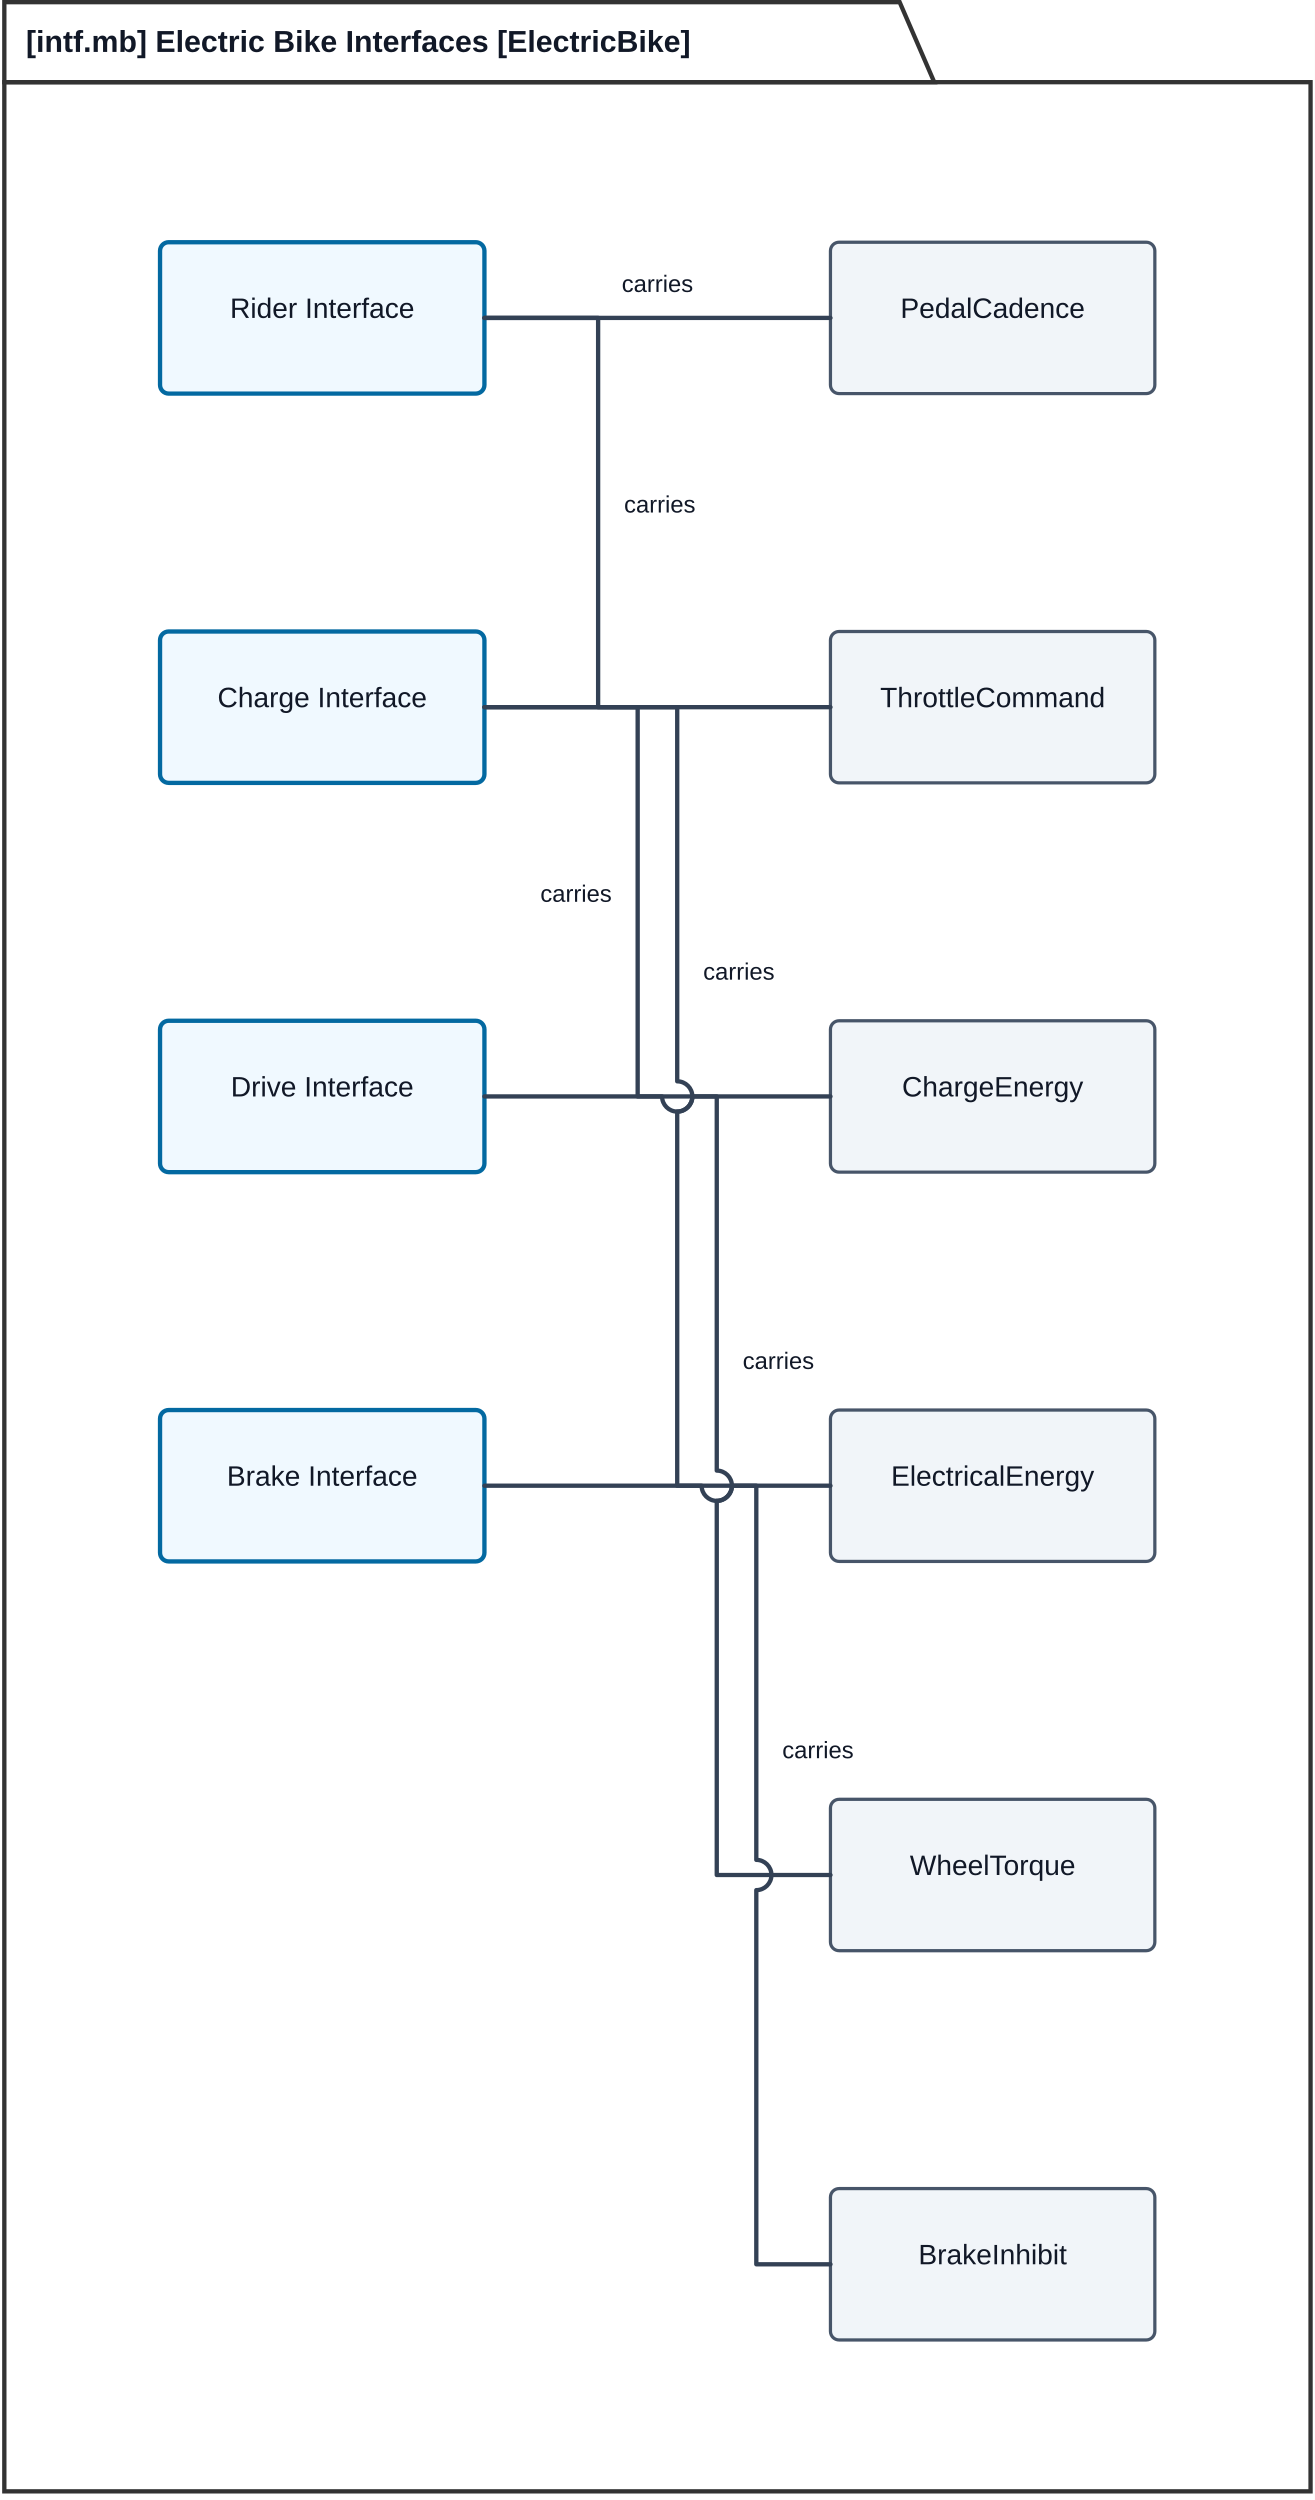
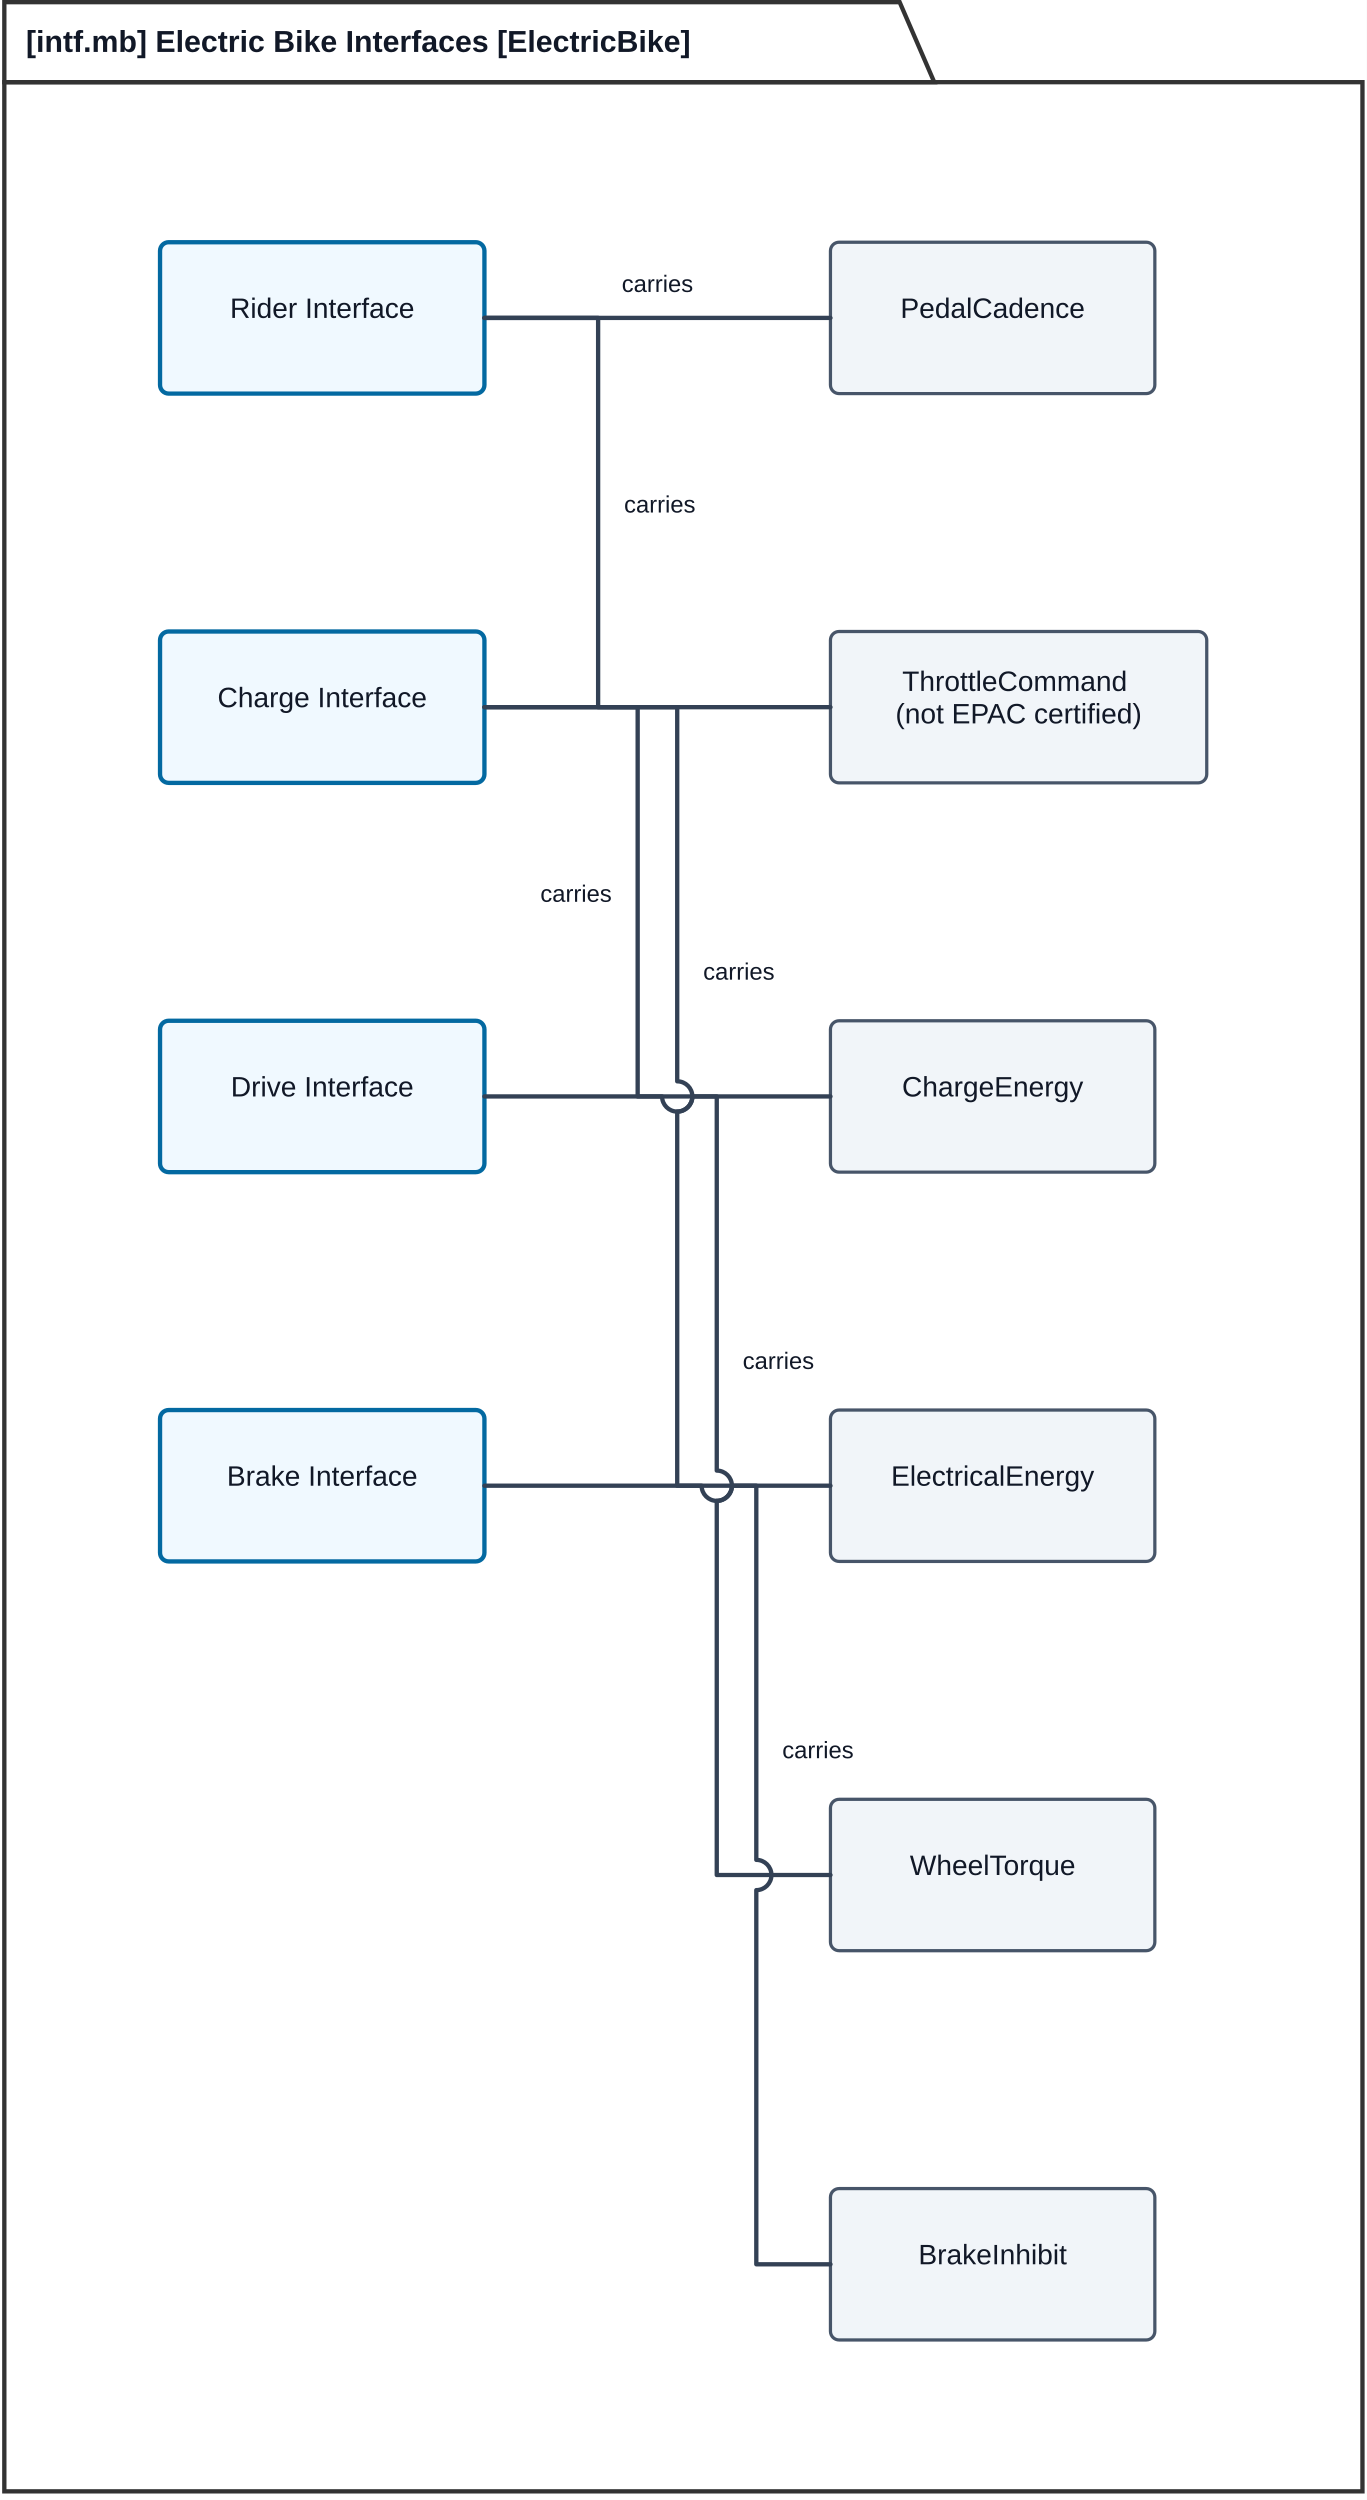
- <svg xmlns="http://www.w3.org/2000/svg" width="608" height="1156" viewBox="0 0 608 1156">
+ <svg xmlns="http://www.w3.org/2000/svg" width="632" height="1156" viewBox="0 0 632 1156">
  <defs>
    <style>text{font-family:Arial,Helvetica,sans-serif;fill:#111827}.label{font-size:13px}.small{font-size:11px}.header{font-size:14px;font-weight:600}</style>
    <marker id="arrow" markerWidth="8" markerHeight="6" refX="8" refY="3" orient="auto">
      <polygon points="0 0,8 3,0 6" fill="#1D4ED8" />
    </marker>
    <marker id="arrow-dark" markerWidth="8" markerHeight="6" refX="8" refY="3" orient="auto">
      <polygon points="0 0,8 3,0 6" fill="#334155" />
    </marker>
    <marker id="composition" markerWidth="12" markerHeight="12" refX="0" refY="6" orient="auto" markerUnits="strokeWidth">
      <polygon points="0 6,6 0,12 6,6 12" fill="#111827" stroke="#111827" />
    </marker>
  </defs>
-   <rect x="0" y="0" width="608" height="1156" fill="#FFFFFF" />
-   <rect x="2" y="38" width="604" height="1114" fill="none" stroke="#333333" stroke-width="2" />
+   <rect x="0" y="0" width="632" height="1156" fill="#FFFFFF" />
+   <rect x="2" y="38" width="628" height="1114" fill="none" stroke="#333333" stroke-width="2" />
  <path d="M 2 1 H 416 L 432 38 H 2 Z" fill="#FFFFFF" stroke="#333333" stroke-width="2" />
  <text class="header" x="12" y="24">[intf.mb] Electric Bike Interfaces [ElectricBike]</text>
-   <rect x="2" y="38" width="604" height="1116" fill="none" stroke="#333333" stroke-width="0" />
+   <rect x="2" y="38" width="628" height="1116" fill="none" stroke="#333333" stroke-width="0" />
  <g transform="translate(2,40)">
    <rect id="RiderInterface" x="72" y="72" width="150" height="70" rx="4" fill="#F0F9FF" stroke="#0369A1" stroke-width="2" />
    <text class="label" text-anchor="middle" x="147" y="107">Rider Interface</text>
    <rect id="ChargeInterface" x="72" y="252" width="150" height="70" rx="4" fill="#F0F9FF" stroke="#0369A1" stroke-width="2" />
    <text class="label" text-anchor="middle" x="147" y="287">Charge Interface</text>
    <rect id="DriveInterface" x="72" y="432" width="150" height="70" rx="4" fill="#F0F9FF" stroke="#0369A1" stroke-width="2" />
    <text class="label" text-anchor="middle" x="147" y="467">Drive Interface</text>
    <rect id="BrakeInterface" x="72" y="612" width="150" height="70" rx="4" fill="#F0F9FF" stroke="#0369A1" stroke-width="2" />
    <text class="label" text-anchor="middle" x="147" y="647">Brake Interface</text>
    <rect id="PedalCadence" x="382" y="72" width="150" height="70" rx="4" fill="#F1F5F9" stroke="#475569" stroke-width="1.5" />
    <text class="label" text-anchor="middle" x="457" y="107">PedalCadence</text>
-     <rect id="ThrottleCommand" x="382" y="252" width="150" height="70" rx="4" fill="#F1F5F9" stroke="#475569" stroke-width="1.5" />
-     <text class="label" text-anchor="middle" x="457" y="287">ThrottleCommand</text>
+     <rect id="ThrottleCommand" x="382" y="252" width="174" height="70" rx="4" fill="#F1F5F9" stroke="#475569" stroke-width="1.5" />
+     <text class="label" text-anchor="middle">
+       <tspan x="469" y="279.5">ThrottleCommand</tspan>
+       <tspan x="469" dy="15">(not EPAC certified)</tspan>
+     </text>
    <rect id="ChargeEnergy" x="382" y="432" width="150" height="70" rx="4" fill="#F1F5F9" stroke="#475569" stroke-width="1.5" />
    <text class="label" text-anchor="middle" x="457" y="467">ChargeEnergy</text>
    <rect id="ElectricalEnergy" x="382" y="612" width="150" height="70" rx="4" fill="#F1F5F9" stroke="#475569" stroke-width="1.5" />
    <text class="label" text-anchor="middle" x="457" y="647">ElectricalEnergy</text>
    <rect id="WheelTorque" x="382" y="792" width="150" height="70" rx="4" fill="#F1F5F9" stroke="#475569" stroke-width="1.5" />
    <text class="label" text-anchor="middle" x="457" y="827">WheelTorque</text>
    <rect id="BrakeInhibit" x="382" y="972" width="150" height="70" rx="4" fill="#F1F5F9" stroke="#475569" stroke-width="1.5" />
    <text class="label" text-anchor="middle" x="457" y="1007">BrakeInhibit</text>
    <path d="M 222,107 L 382,107" fill="none" stroke="#334155" stroke-width="2" stroke-linejoin="round" stroke-linecap="round" />
    <path d="M 222,107 L 274.571,107 L 274.571,287 L 382,287" fill="none" stroke="#334155" stroke-width="2" stroke-linejoin="round" stroke-linecap="round" />
    <path d="M 222,287 L 292.857,287 L 292.857,467 L 382,467" fill="none" stroke="#334155" stroke-width="2" stroke-linejoin="round" stroke-linecap="round" />
    <path d="M 222,287 L 311.143,287 L 311.143,460 A 7 7 0 0 1 311.143,474 L 311.143,647 L 382,647" fill="none" stroke="#334155" stroke-width="2" stroke-linejoin="round" stroke-linecap="round" />
    <path d="M 222,467 L 304.143,467 A 7 7 0 0 0 318.143,467 L 329.429,467 L 329.429,640 A 7 7 0 0 1 329.429,654 L 329.429,827 L 382,827" fill="none" stroke="#334155" stroke-width="2" stroke-linejoin="round" stroke-linecap="round" />
    <path d="M 222,647 L 322.429,647 A 7 7 0 0 0 336.429,647 L 347.714,647 L 347.714,820 A 7 7 0 0 1 347.714,834 L 347.714,1007 L 382,1007" fill="none" stroke="#334155" stroke-width="2" stroke-linejoin="round" stroke-linecap="round" />
    <text class="small" text-anchor="middle" x="302" y="95">carries</text>
    <text class="small" x="286.571" y="197">carries</text>
    <text class="small" text-anchor="end" x="280.857" y="377">carries</text>
    <text class="small" x="323.143" y="413">carries</text>
    <text class="small" x="341.429" y="593">carries</text>
    <text class="small" x="359.714" y="773">carries</text>
  </g>
</svg>
